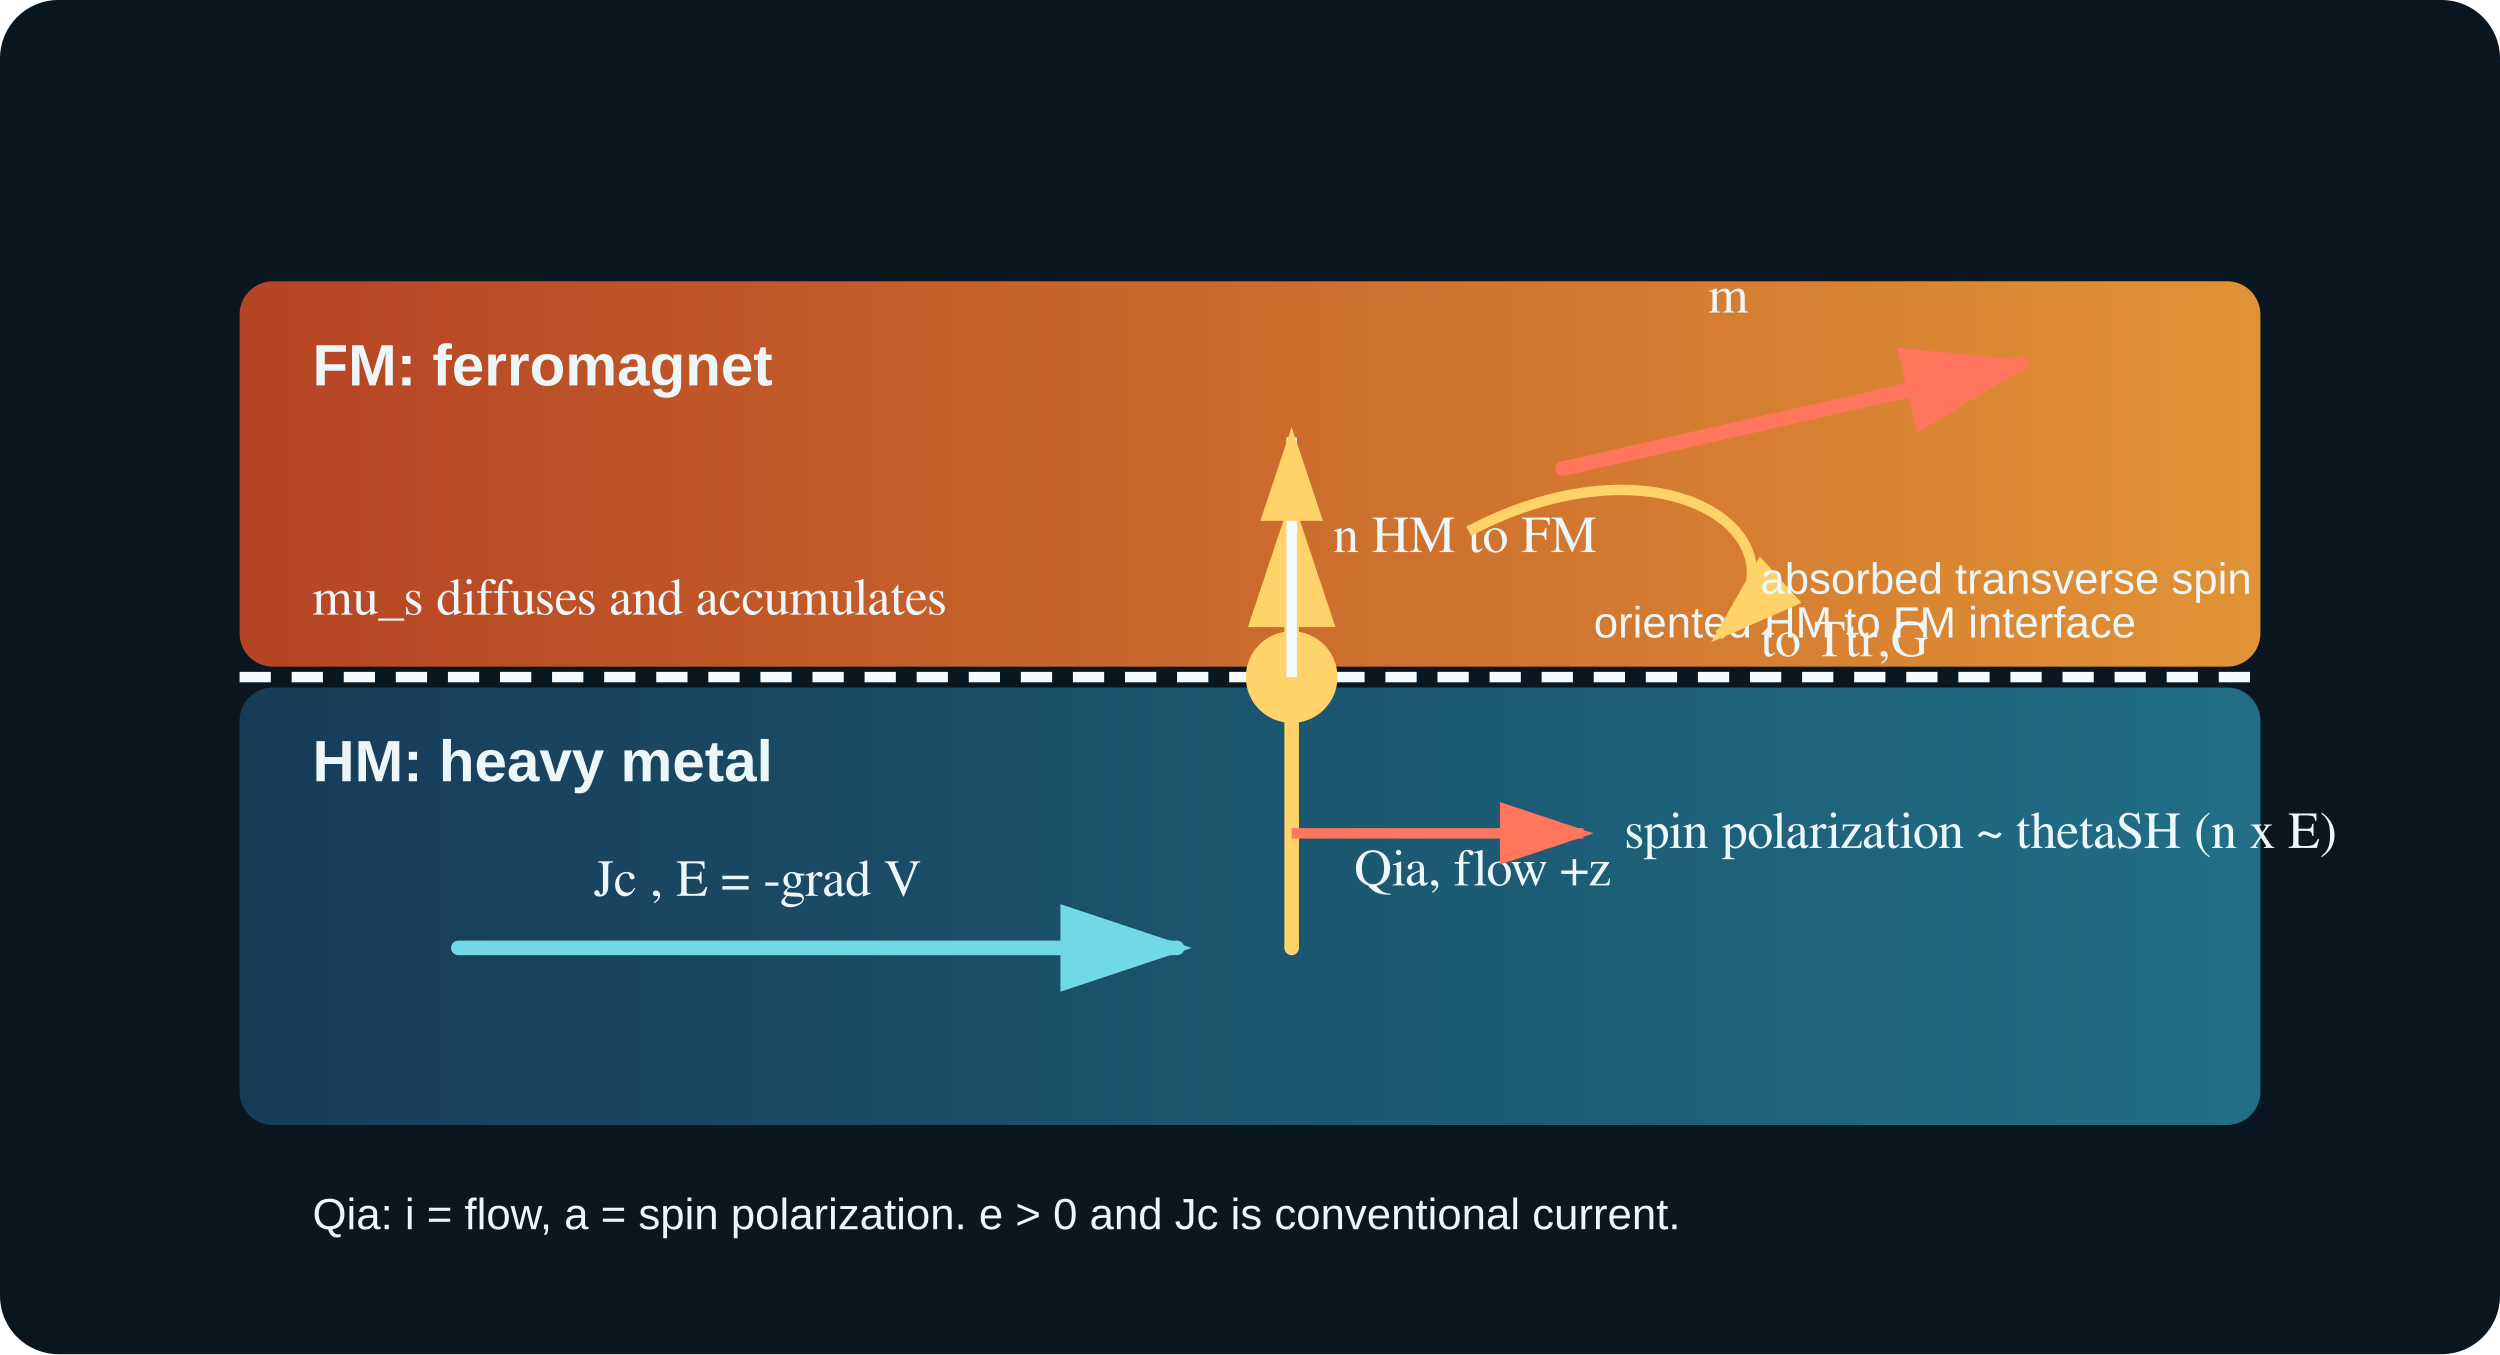
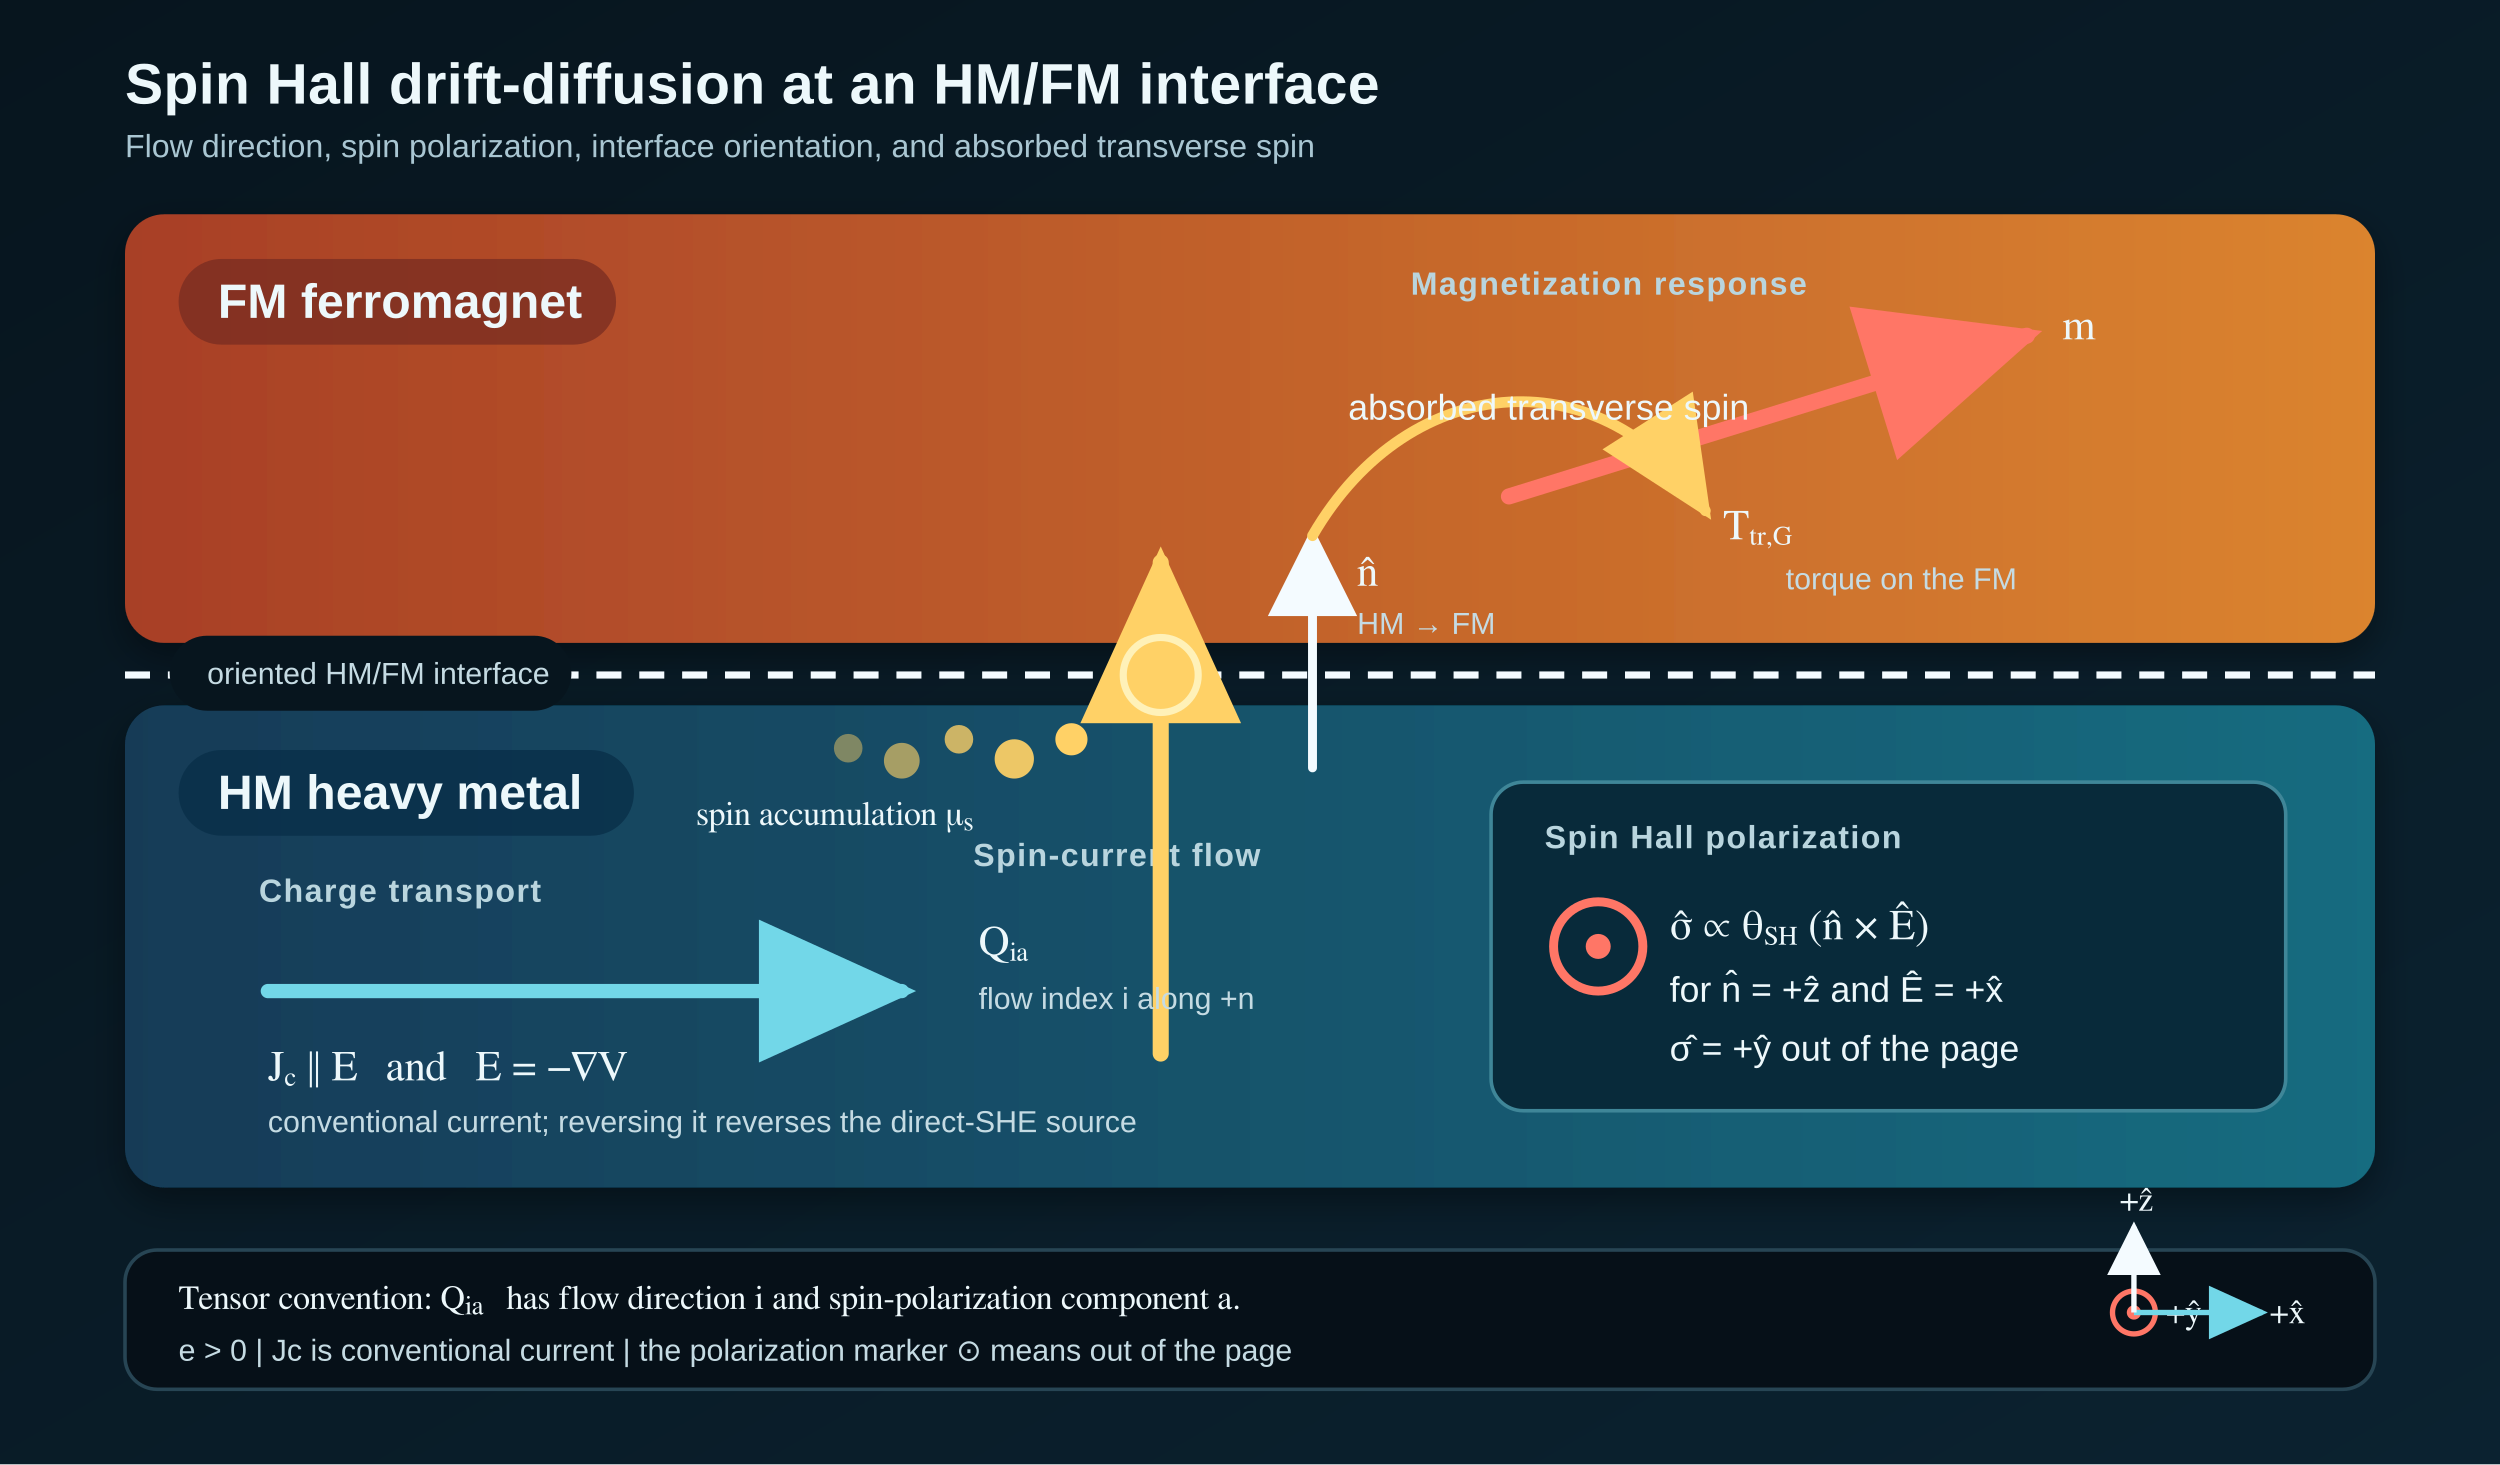
- <svg xmlns="http://www.w3.org/2000/svg" viewBox="0 0 1200 650" role="img" aria-labelledby="title desc">
+ <svg xmlns="http://www.w3.org/2000/svg" viewBox="0 0 1400 820" role="img" aria-labelledby="title desc">
  <defs>
+     <linearGradient id="background" x1="0" y1="0" x2="1" y2="1">
+       <stop stop-color="#07151e" />
+       <stop offset="1" stop-color="#0b2230" />
+     </linearGradient>
    <linearGradient id="hm" x1="0" x2="1">
-       <stop stop-color="#173b57" />
-       <stop offset="1" stop-color="#216f87" />
+       <stop stop-color="#123b57" />
+       <stop offset="1" stop-color="#176c80" />
    </linearGradient>
    <linearGradient id="fm" x1="0" x2="1">
-       <stop stop-color="#b54324" />
-       <stop offset="1" stop-color="#e19336" />
+       <stop stop-color="#a83f27" />
+       <stop offset="1" stop-color="#db842f" />
    </linearGradient>
-     <marker id="cyan" markerWidth="10" markerHeight="10" refX="8" refY="3" orient="auto">
-       <path d="M0 0v6l9-3z" fill="#71d8e8" />
+     <filter id="shadow" x="-10%" y="-20%" width="120%" height="150%">
+       <feDropShadow dx="0" dy="8" stdDeviation="10" flood-color="#02080d" flood-opacity=".38" />
+     </filter>
+     <marker id="arrow-cyan" markerWidth="12" markerHeight="12" refX="10" refY="5" orient="auto">
+       <path d="M0 0v10l11-5z" fill="#72d7e8" />
    </marker>
-     <marker id="amber" markerWidth="10" markerHeight="10" refX="8" refY="3" orient="auto">
-       <path d="M0 0v6l9-3z" fill="#ffd36a" />
+     <marker id="arrow-gold" markerWidth="12" markerHeight="12" refX="10" refY="5" orient="auto">
+       <path d="M0 0v10l11-5z" fill="#ffd166" />
    </marker>
-     <marker id="red" markerWidth="10" markerHeight="10" refX="8" refY="3" orient="auto">
-       <path d="M0 0v6l9-3z" fill="#ff765c" />
+     <marker id="arrow-coral" markerWidth="12" markerHeight="12" refX="10" refY="5" orient="auto">
+       <path d="M0 0v10l11-5z" fill="#ff7666" />
    </marker>
-     <style>text{font-family:Segoe UI,Arial,sans-serif;fill:#edf7fa}.h{font-size:28px;font-weight:650}.s{font-size:21px}.m{font-family:Cambria Math,serif;font-size:25px}.l{fill:none;stroke-width:7;stroke-linecap:round}</style>
+     <marker id="arrow-white" markerWidth="11" markerHeight="11" refX="9" refY="5" orient="auto">
+       <path d="M0 0v10l10-5z" fill="#f4fbff" />
+     </marker>
+     <style>
+       text{font-family:"Segoe UI",Arial,sans-serif;fill:#edf8fb}
+       .title{font-size:32px;font-weight:700;letter-spacing:.2px}
+       .subtitle{font-size:18px;fill:#a9c6d2}
+       .band{font-size:27px;font-weight:700}
+       .section{font-size:18px;font-weight:700;letter-spacing:.8px;text-transform:uppercase;fill:#b9d5de}
+       .body{font-size:20px}
+       .small{font-size:17px;fill:#c5dbe3}
+       .math{font-family:"Cambria Math","STIX Two Math",serif;font-size:24px}
+       .math-small{font-family:"Cambria Math","STIX Two Math",serif;font-size:19px}
+       .sub{font-size:15px;baseline-shift:sub}
+       .sup{font-size:15px;baseline-shift:super}
+       .line{fill:none;stroke-linecap:round;stroke-linejoin:round}
+     </style>
  </defs>
-   <rect width="1200" height="650" rx="28" fill="#0b1720" />
-   <rect x="115" y="330" width="970" height="210" rx="16" fill="url(#hm)" />
-   <rect x="115" y="135" width="970" height="185" rx="16" fill="url(#fm)" />
-   <line x1="115" y1="325" x2="1085" y2="325" stroke="#f5fbff" stroke-width="5" stroke-dasharray="15 10" />
-   <text x="150" y="185" class="h">FM: ferromagnet</text>
-   <text x="150" y="375" class="h">HM: heavy metal</text>
-   <text x="765" y="306" class="s">oriented HM to FM interface</text>
-   <line x1="220" y1="455" x2="565" y2="455" class="l" stroke="#71d8e8" marker-end="url(#cyan)" />
-   <text x="285" y="430" class="m">Jc , E = -grad V</text>
-   <line x1="620" y1="455" x2="620" y2="245" class="l" stroke="#ffd36a" marker-end="url(#amber)" />
-   <text x="650" y="425" class="m">Qia, flow +z</text>
-   <line x1="620" y1="400" x2="760" y2="400" stroke="#ff765c" stroke-width="5" marker-end="url(#red)" />
-   <text x="780" y="407" class="m">spin polarization ~ thetaSH (n x E)</text>
-   <circle cx="620" cy="325" r="22" fill="#ffd36a" />
-   <text x="150" y="295" class="m">mu_s diffuses and accumulates</text>
-   <line x1="620" y1="325" x2="620" y2="210" stroke="#f5fbff" stroke-width="5" marker-end="url(#amber)" />
-   <text x="640" y="265" class="m">n HM to FM</text>
-   <line x1="750" y1="225" x2="970" y2="175" class="l" stroke="#ff765c" marker-end="url(#red)" />
-   <text x="820" y="150" class="m">m</text>
-   <path d="M705 255C800 205 875 260 825 305" fill="none" stroke="#ffd36a" stroke-width="5" marker-end="url(#amber)" />
-   <text x="845" y="285" class="s">absorbed transverse spin</text>
-   <text x="845" y="315" class="m">to Ttr,G</text>
-   <text x="150" y="590" class="s">Qia: i = flow, a = spin polarization. e &gt; 0 and Jc is conventional current.</text>
+   <rect width="1400" height="820" fill="url(#background)" />
+   <text x="70" y="58" class="title">Spin Hall drift-diffusion at an HM/FM interface</text>
+   <text x="70" y="88" class="subtitle">Flow direction, spin polarization, interface orientation, and absorbed transverse spin</text>
+   <rect x="70" y="120" width="1260" height="240" rx="22" fill="url(#fm)" filter="url(#shadow)" />
+   <rect x="70" y="395" width="1260" height="270" rx="22" fill="url(#hm)" filter="url(#shadow)" />
+   <rect x="100" y="145" width="245" height="48" rx="24" fill="#762b21" fill-opacity=".72" />
+   <text x="122" y="178" class="band">FM  ferromagnet</text>
+   <rect x="100" y="420" width="255" height="48" rx="24" fill="#082f48" fill-opacity=".78" />
+   <text x="122" y="453" class="band">HM  heavy metal</text>
+   <line x1="70" y1="378" x2="1330" y2="378" stroke="#f4fbff" stroke-width="4" stroke-dasharray="14 10" />
+   <rect x="95" y="356" width="225" height="42" rx="21" fill="#07151e" />
+   <text x="116" y="383" class="small">oriented HM/FM interface</text>
+   <text x="145" y="505" class="section">Charge transport</text>
+   <line x1="150" y1="555" x2="505" y2="555" class="line" stroke="#72d7e8" stroke-width="8" marker-end="url(#arrow-cyan)" />
+   <text x="150" y="605" class="math">
+     J<tspan class="sub">c</tspan> ∥ E
+     <tspan dx="10">and</tspan>
+     <tspan dx="10">E = −∇V</tspan>
+   </text>
+   <text x="150" y="634" class="small">conventional current; reversing it reverses the direct-SHE source</text>
+   <text x="545" y="485" class="section">Spin-current flow</text>
+   <line x1="650" y1="590" x2="650" y2="315" class="line" stroke="#ffd166" stroke-width="9" marker-end="url(#arrow-gold)" />
+   <circle cx="650" cy="378" r="21" fill="#ffd166" stroke="#fff1b8" stroke-width="4" />
+   <text x="548" y="535" class="math">
+     Q<tspan class="sub">ia</tspan>
+   </text>
+   <text x="548" y="565" class="small">flow index i along +n</text>
+   <line x1="735" y1="430" x2="735" y2="300" class="line" stroke="#f4fbff" stroke-width="5" marker-end="url(#arrow-white)" />
+   <text x="760" y="328" class="math">n̂</text>
+   <text x="760" y="355" class="small">HM → FM</text>
+   <g aria-label="spin accumulation near the interface">
+     <circle cx="475" cy="419" r="8" fill="#ffd166" opacity=".45" />
+     <circle cx="505" cy="426" r="10" fill="#ffd166" opacity=".62" />
+     <circle cx="537" cy="414" r="8" fill="#ffd166" opacity=".78" />
+     <circle cx="568" cy="425" r="11" fill="#ffd166" opacity=".92" />
+     <circle cx="600" cy="414" r="9" fill="#ffd166" />
+   </g>
+   <text x="390" y="462" class="math-small">
+     spin accumulation μ<tspan class="sub">s</tspan>
+   </text>
+   <rect x="835" y="438" width="445" height="184" rx="18" fill="#082a3a" stroke="#3f8698" stroke-width="2" />
+   <text x="865" y="475" class="section">Spin Hall polarization</text>
+   <circle cx="895" cy="530" r="25" fill="none" stroke="#ff7666" stroke-width="5" />
+   <circle cx="895" cy="530" r="7" fill="#ff7666" />
+   <text x="935" y="526" class="math">
+     σ̂ ∝ θ<tspan class="sub">SH</tspan>
+     (n̂ × Ê)
+   </text>
+   <text x="935" y="561" class="body">for n̂ = +ẑ and Ê = +x̂</text>
+   <text x="935" y="594" class="body" fill="#ffb4aa">σ̂ = +ŷ  out of the page</text>
+   <text x="790" y="165" class="section">Magnetization response</text>
+   <line x1="845" y1="278" x2="1135" y2="188" class="line" stroke="#ff7666" stroke-width="9" marker-end="url(#arrow-coral)" />
+   <text x="1155" y="190" class="math">m</text>
+   <path d="M735 300 C790 205 900 200 955 286" class="line" stroke="#ffd166" stroke-width="6" marker-end="url(#arrow-gold)" />
+   <text x="755" y="235" class="body">absorbed transverse spin</text>
+   <text x="965" y="302" class="math">
+     T<tspan class="sub">tr,G</tspan>
+   </text>
+   <text x="1000" y="330" class="small">torque on the FM</text>
+   <rect x="70" y="700" width="1260" height="78" rx="18" fill="#061018" stroke="#274554" stroke-width="2" />
+   <text x="100" y="733" class="math-small">
+     Tensor convention: Q<tspan class="sub">ia</tspan>
+     <tspan dx="8">has flow direction i and spin-polarization component a.</tspan>
+   </text>
+   <text x="100" y="762" class="small">e &gt; 0  |  Jc is conventional current  |  the polarization marker ⊙ means out of the page</text>
+   <g transform="translate(1195 735)" aria-label="coordinate key">
+     <circle cx="0" cy="0" r="12" fill="none" stroke="#ff7666" stroke-width="3" />
+     <circle cx="0" cy="0" r="4" fill="#ff7666" />
+     <text x="18" y="6" class="math-small">+ŷ</text>
+     <line x1="0" y1="0" x2="72" y2="0" stroke="#72d7e8" stroke-width="3" marker-end="url(#arrow-cyan)" />
+     <text x="76" y="6" class="math-small">+x̂</text>
+     <line x1="0" y1="0" x2="0" y2="-48" stroke="#f4fbff" stroke-width="3" marker-end="url(#arrow-white)" />
+     <text x="-8" y="-57" class="math-small">+ẑ</text>
+   </g>
</svg>
